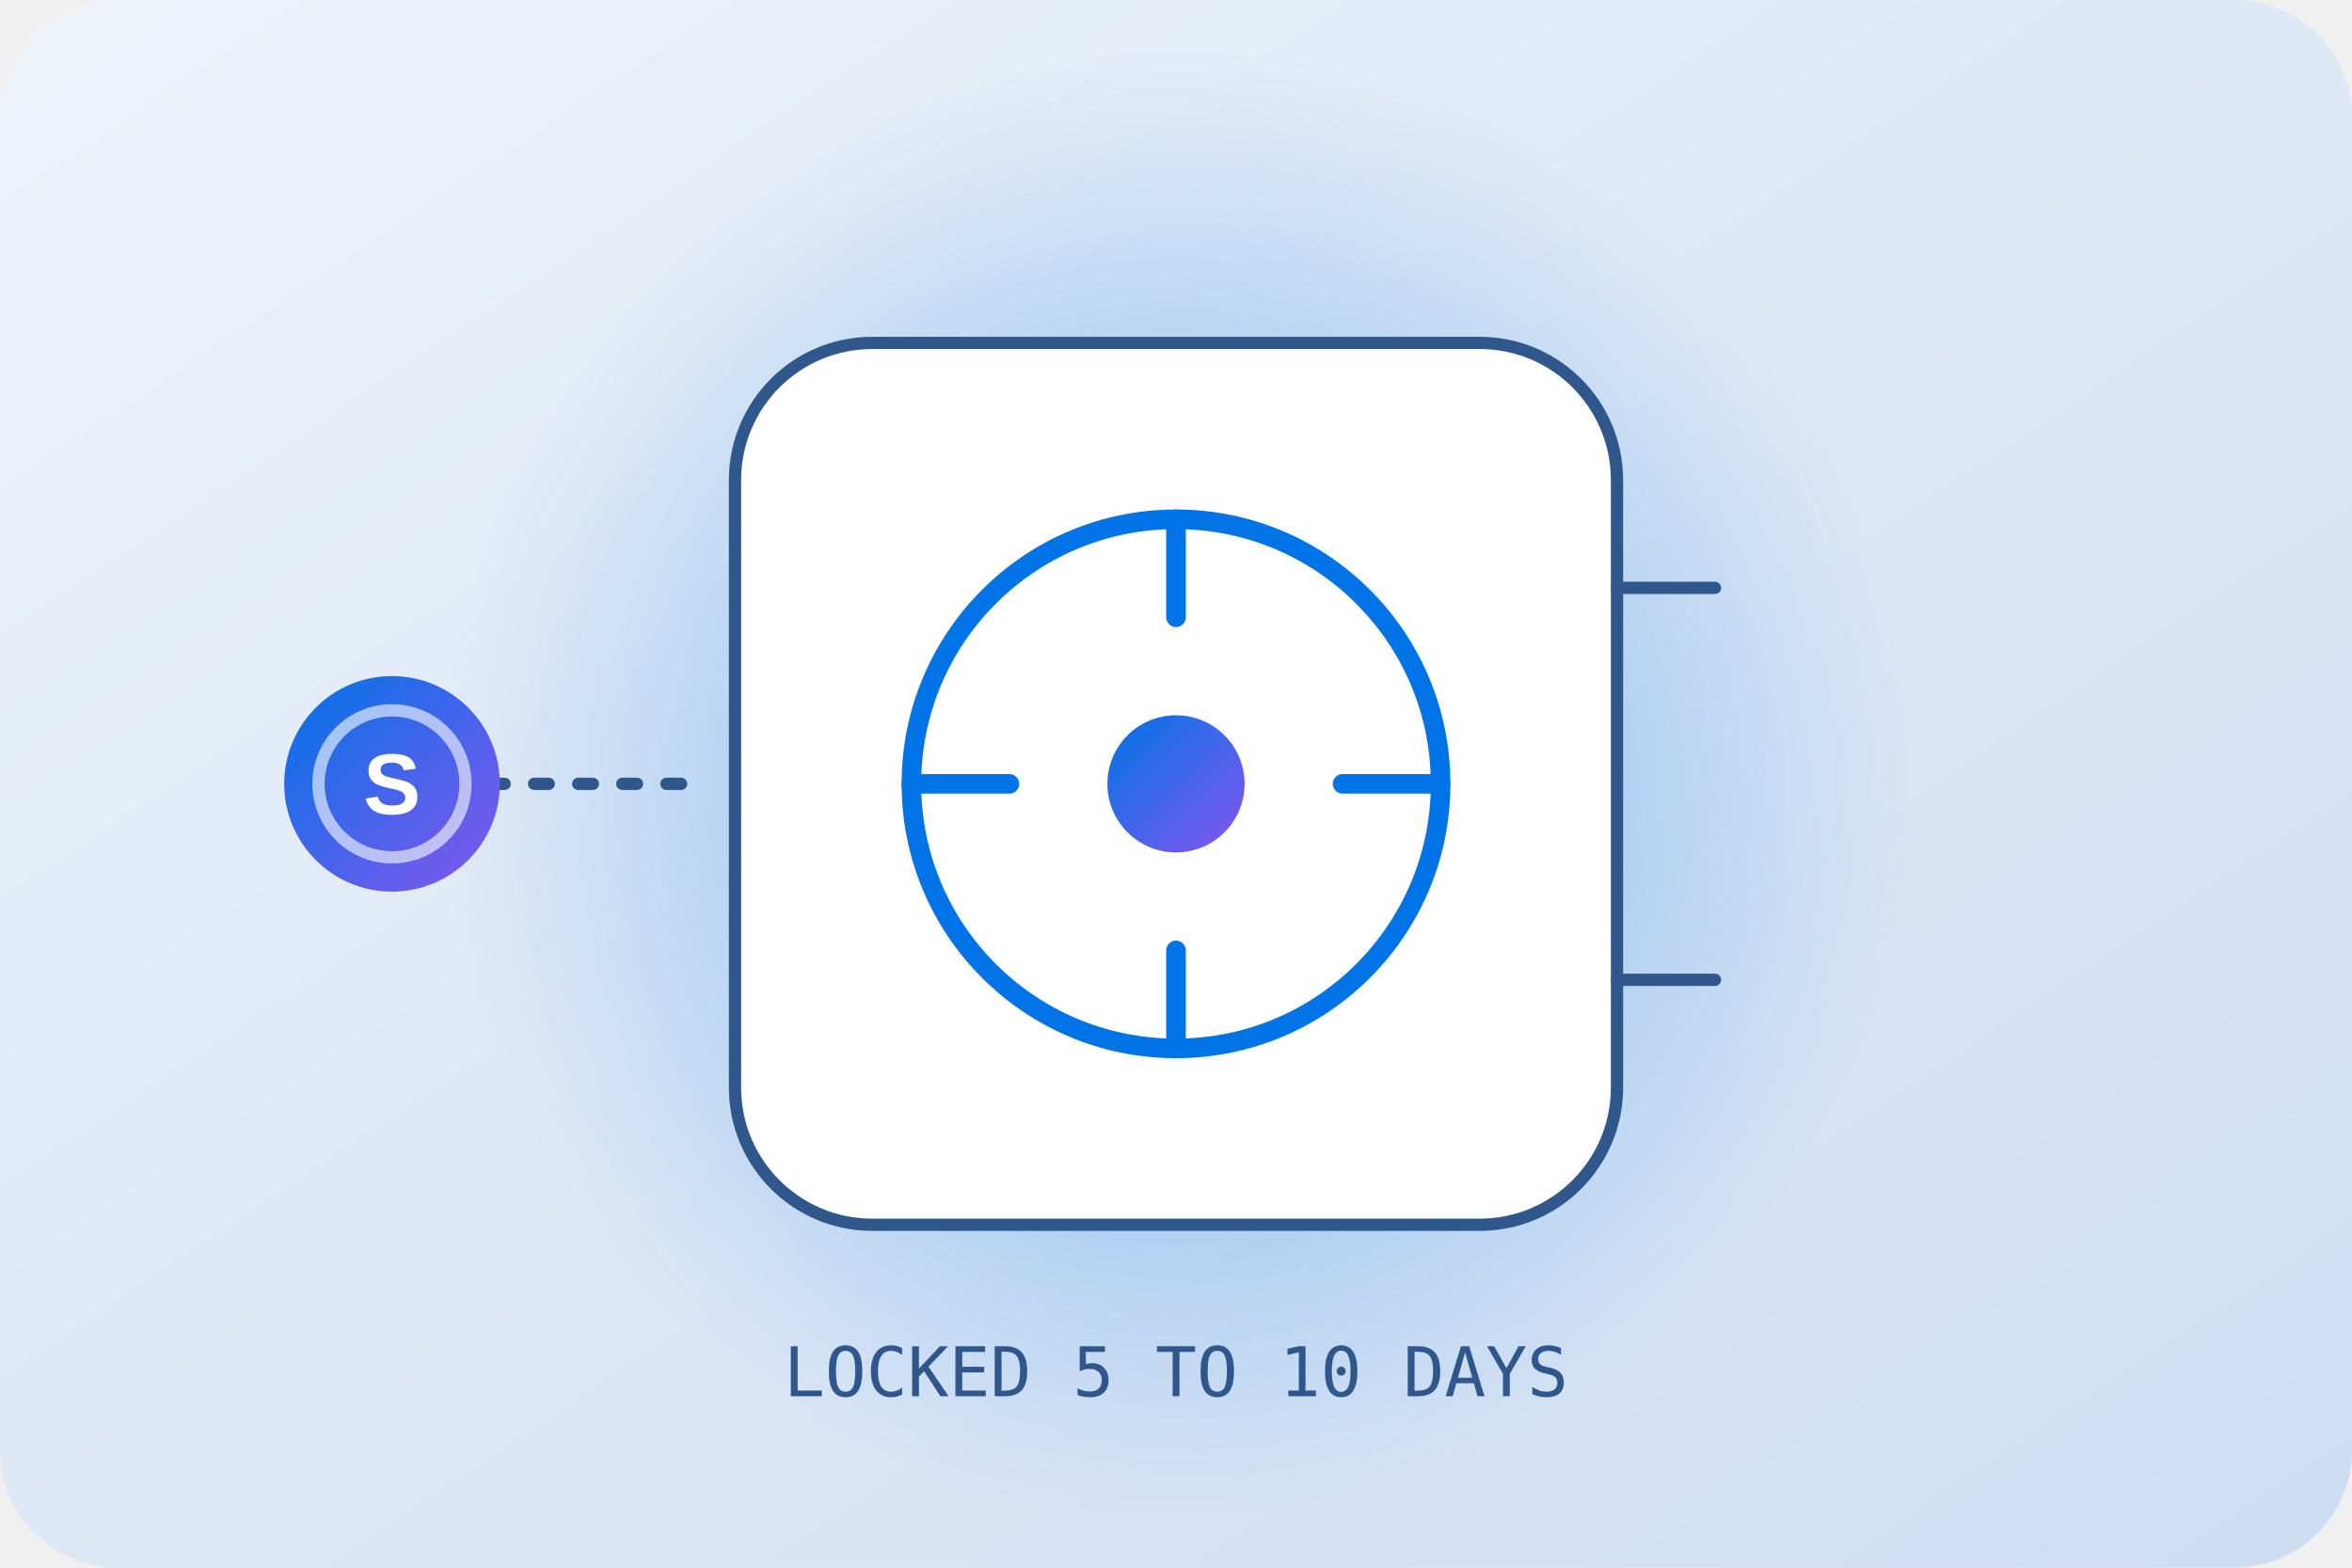
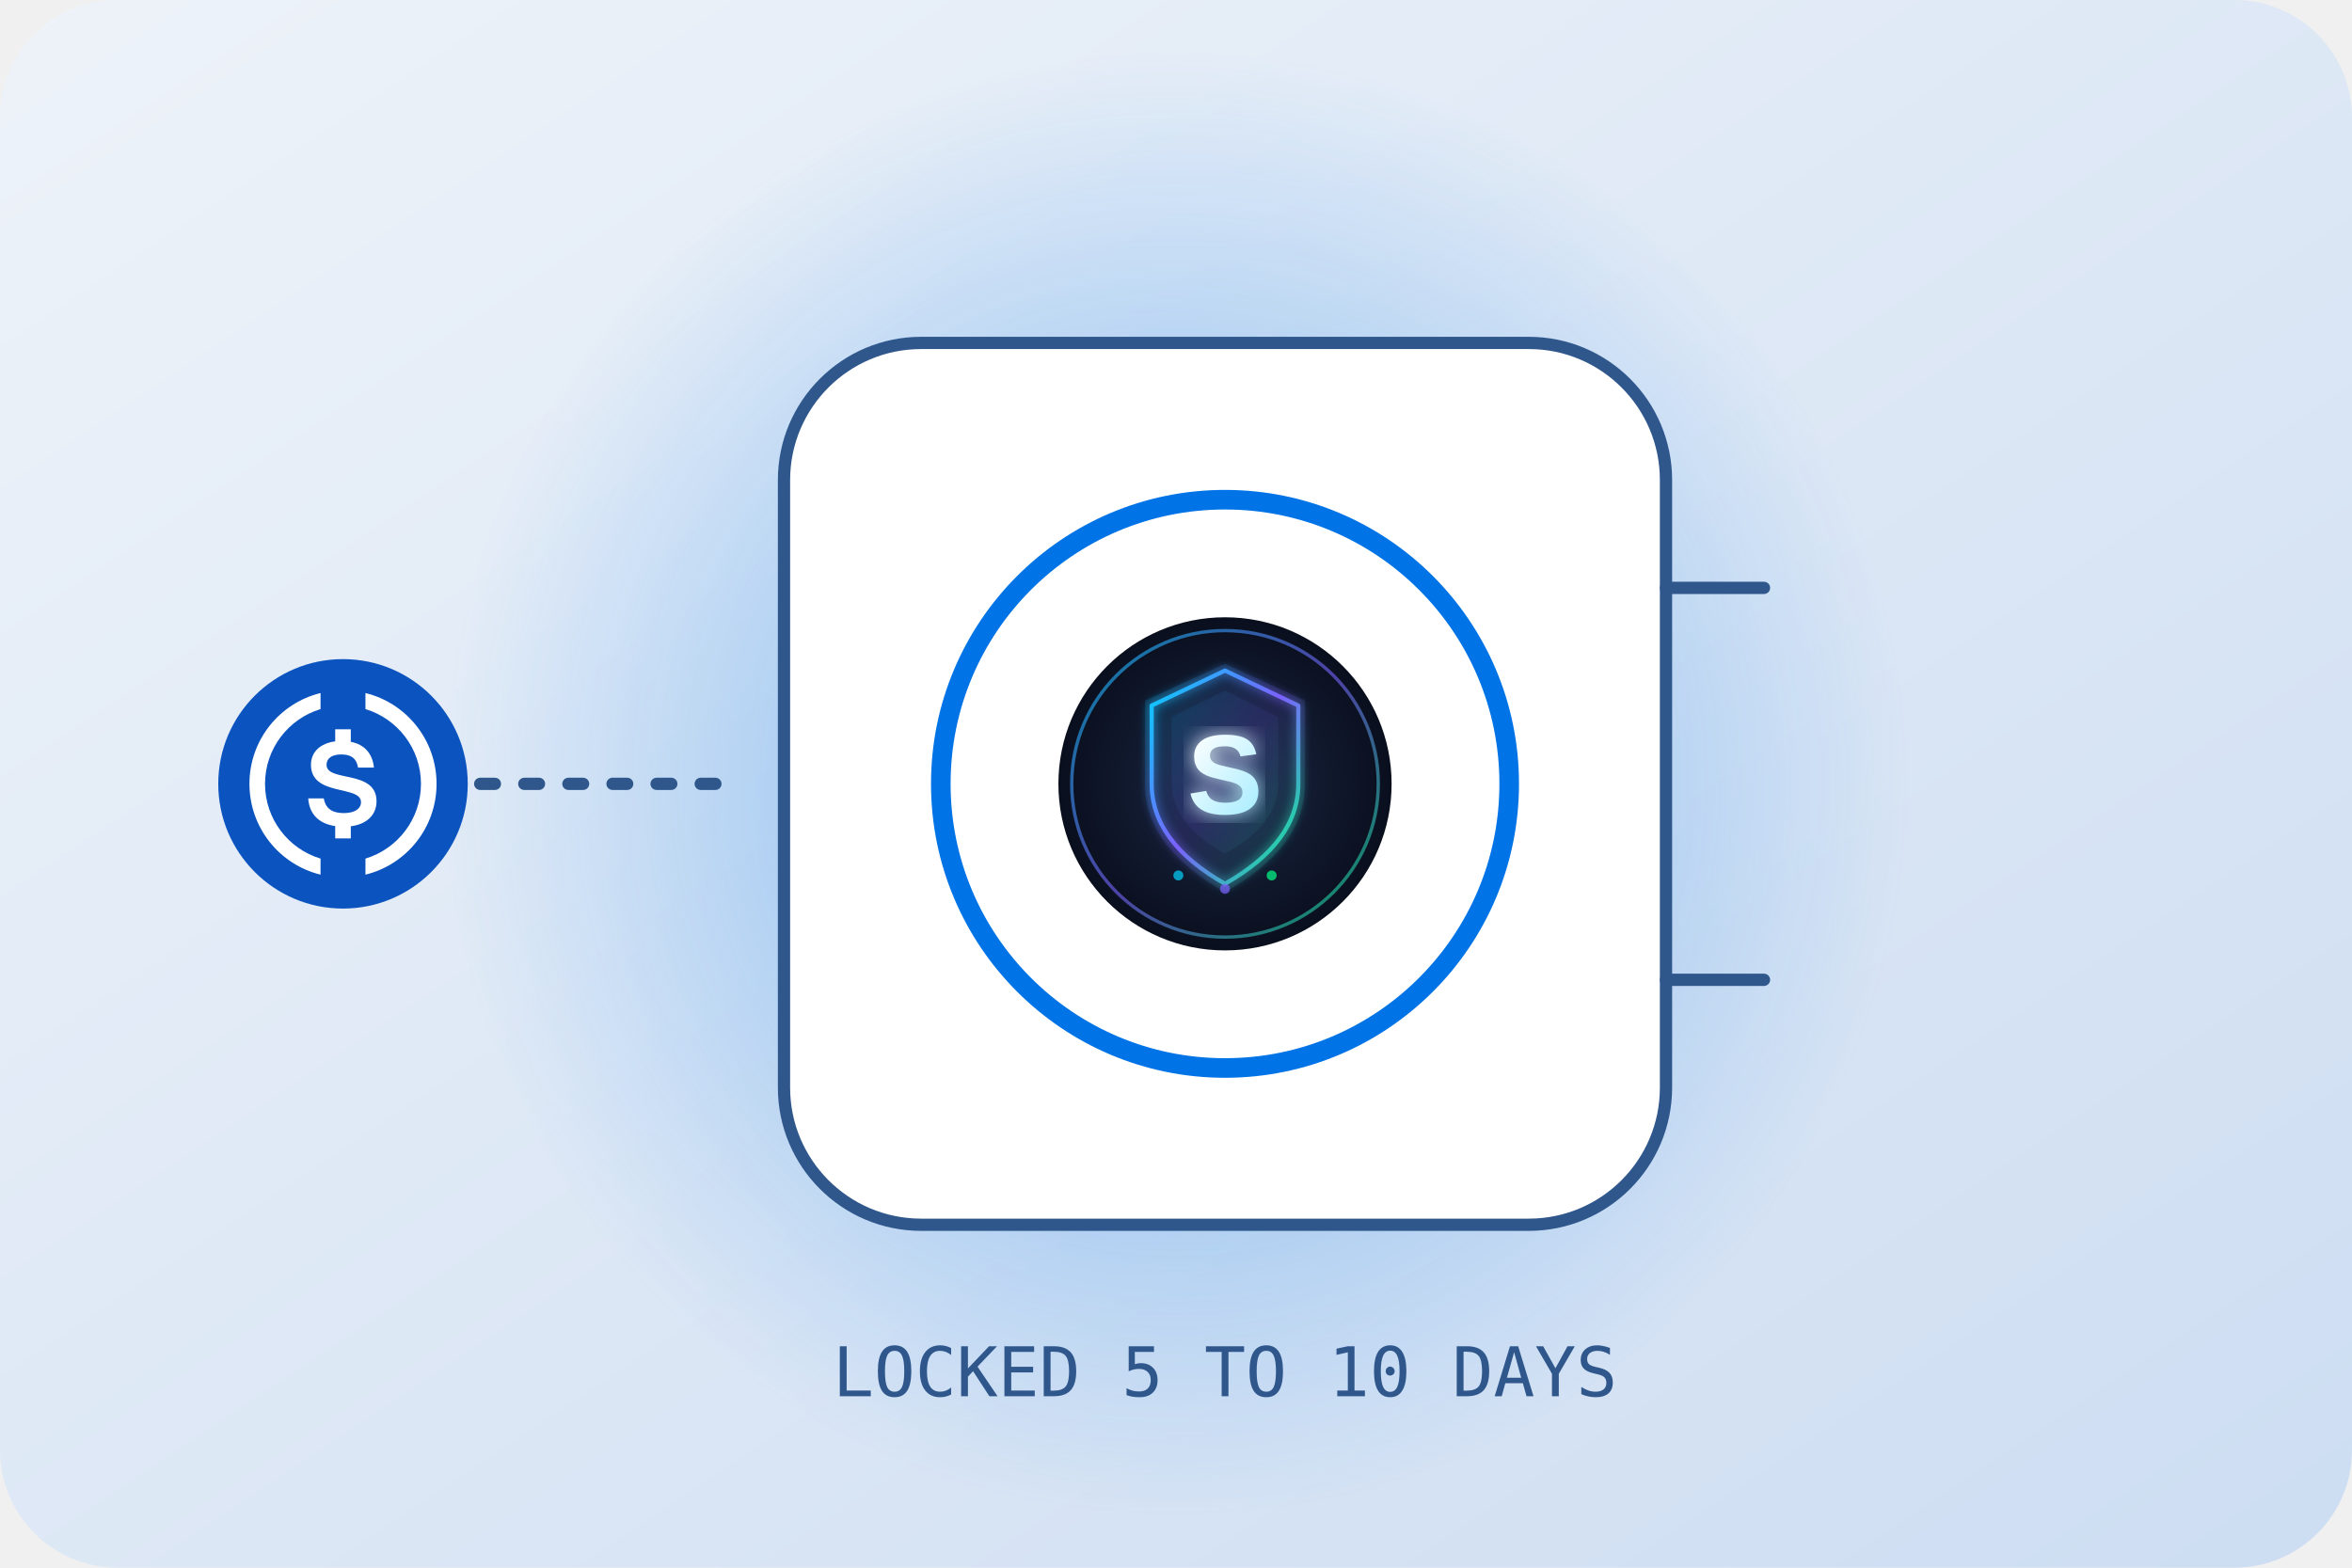
<svg xmlns="http://www.w3.org/2000/svg" width="480" height="320" viewBox="0 0 480 320">
  <defs>
    <linearGradient id="bg" x1="0" y1="0" x2="1" y2="1">
      <stop offset="0" stop-color="#EEF3F9" />
      <stop offset="1" stop-color="#CDDDF2" />
    </linearGradient>
    <linearGradient id="g" x1="0" y1="0" x2="1" y2="1">
      <stop offset="0" stop-color="#0073E6" />
      <stop offset="1" stop-color="#8656EF" />
    </linearGradient>
    <radialGradient id="glow">
      <stop offset="0" stop-color="#0073E6" stop-opacity=".45" />
      <stop offset="1" stop-color="#0073E6" stop-opacity="0" />
    </radialGradient>
  </defs>
  <rect width="480" height="320" rx="24" fill="url(#bg)" />
  <circle cx="240" cy="160" r="150" fill="url(#glow)" />
  <g fill="none" stroke="#2F578C" stroke-width="2.5" stroke-linecap="round" stroke-linejoin="round">
-     <rect x="150" y="70" width="180" height="180" rx="28" fill="#FFFFFF" />
-     <circle cx="240" cy="160" r="54" stroke="#0073E6" stroke-width="4" />
-     <circle cx="240" cy="160" r="14" fill="url(#g)" stroke="none" />
-     <path d="M240 106v20M240 194v20M186 160h20M274 160h20" stroke="#0073E6" stroke-width="4" />
-     <path d="M330 120h20M330 200h20" />
-     <path d="M100 160h40" stroke-dasharray="3 6" />
-     <circle cx="80" cy="160" r="22" fill="url(#g)" stroke="none" />
-     <circle cx="80" cy="160" r="15" stroke="#FFFFFF" stroke-opacity=".6" />
-     <text x="80" y="166.16" font-family="DM Sans,Arial" font-weight="700" font-size="17.6" fill="#FFFFFF" stroke="none" text-anchor="middle">S</text>
-     <text x="240" y="285" font-family="Space Mono,monospace" font-size="14" fill="#2F578C" stroke="none" text-anchor="middle">LOCKED 5 TO 10 DAYS</text>
+     <rect x="160" y="70" width="180" height="180" rx="28" fill="#FFFFFF" />
+     <circle cx="250" cy="160" r="58" stroke="#0073E6" stroke-width="4" />
+     <svg x="216" y="126" width="68" height="68" viewBox="0 0 200 200" preserveAspectRatio="xMidYMid meet" stroke="none" stroke-width="0">
+       <defs>
+         <radialGradient id="savior_bg" cx="50%" cy="50%" r="50%">
+           <stop offset="0%" stop-color="#1a2744" />
+           <stop offset="100%" stop-color="#0a0f1e" />
+         </radialGradient>
+         <linearGradient id="savior_shieldGrad" x1="0%" y1="0%" x2="100%" y2="100%">
+           <stop offset="0%" stop-color="#00d4ff" />
+           <stop offset="50%" stop-color="#7b61ff" />
+           <stop offset="100%" stop-color="#00ff87" />
+         </linearGradient>
+         <linearGradient id="savior_sGrad" x1="0%" y1="0%" x2="100%" y2="100%">
+           <stop offset="0%" stop-color="#ffffff" />
+           <stop offset="100%" stop-color="#a8edff" />
+         </linearGradient>
+         <filter id="savior_glow">
+           <feGaussianBlur stdDeviation="3" result="blur" />
+           <feMerge>
+             <feMergeNode in="blur" />
+             <feMergeNode in="SourceGraphic" />
+           </feMerge>
+         </filter>
+         <filter id="savior_softglow">
+           <feGaussianBlur stdDeviation="6" result="blur" />
+           <feMerge>
+             <feMergeNode in="blur" />
+             <feMergeNode in="SourceGraphic" />
+           </feMerge>
+         </filter>
+       </defs>
+       <circle cx="100" cy="100" r="100" fill="url(#savior_bg)" />
+       <circle cx="100" cy="100" r="92" fill="none" stroke="url(#savior_shieldGrad)" stroke-width="2" opacity="0.6" />
+       <path d="M100 28 L148 50 L148 100 Q148 138 100 165 Q52 138 52 100 L52 50 Z" fill="url(#savior_shieldGrad)" opacity="0.15" />
+       <path d="M100 32 L144 53 L144 100 Q144 135 100 160 Q56 135 56 100 L56 53 Z" fill="none" stroke="url(#savior_shieldGrad)" stroke-width="2.5" filter="url(#savior_glow)" />
+       <path d="M100 44 L132 60 L132 100 Q132 124 100 142 Q68 124 68 100 L68 60 Z" fill="url(#savior_shieldGrad)" opacity="0.08" />
+       <text x="100" y="118" font-family="'Arial Black', Arial, sans-serif" font-size="68" font-weight="900" text-anchor="middle" fill="url(#savior_sGrad)" filter="url(#savior_softglow)" letter-spacing="-2">S</text>
+       <circle cx="72" cy="155" r="3" fill="#00d4ff" opacity="0.7" />
+       <circle cx="100" cy="163" r="3" fill="#7b61ff" opacity="0.7" />
+       <circle cx="128" cy="155" r="3" fill="#00ff87" opacity="0.7" />
+     </svg>
+     <path d="M340 120h20M340 200h20" />
+     <path d="M98 160h50" stroke-dasharray="3 6" />
+     <svg x="44" y="134" width="52" height="52" viewBox="0 0 96 96" preserveAspectRatio="xMidYMid meet" stroke="none" stroke-width="0">
+       <path d="M48 95C73.957 95 95 73.957 95 48C95 22.043 73.957 1 48 1C22.043 1 1 22.043 1 48C1 73.957 22.043 95 48 95Z" fill="#0B53BF" />
+       <path d="M56.461 13.778V19.829C68.534 23.472 77.376 34.693 77.376 48C77.376 61.307 68.534 72.528 56.461 76.17V82.222C71.853 78.462 83.251 64.567 83.251 48C83.251 31.432 71.853 17.538 56.461 13.778Z" fill="white" />
+       <path d="M18.625 48C18.625 34.693 27.467 23.472 39.54 19.829V13.778C24.148 17.538 12.75 31.432 12.75 48C12.75 64.567 24.148 78.462 39.54 82.222V76.17C27.467 72.557 18.625 61.307 18.625 48Z" fill="white" />
+       <path d="M60.632 54.551C60.632 42.536 41.803 47.471 41.803 40.833C41.803 38.453 43.712 36.926 47.354 36.926C51.702 36.926 53.2 39.041 53.67 41.89H59.663C59.128 36.543 56.059 33.166 50.938 32.16V27.438H45.063V31.992C39.453 32.706 35.928 35.973 35.928 40.833C35.928 52.906 54.786 48.382 54.786 54.903C54.786 57.371 52.407 59.016 48.383 59.016C43.124 59.016 41.391 56.695 40.745 53.493H34.899C35.278 59.35 38.89 63.016 45.063 63.931V68.562H50.938V63.992C56.963 63.214 60.632 59.709 60.632 54.551Z" fill="white" />
+     </svg>
+     <text x="250" y="285" font-family="Space Mono,monospace" font-size="14" fill="#2F578C" stroke="none" text-anchor="middle">LOCKED 5 TO 10 DAYS</text>
  </g>
</svg>
